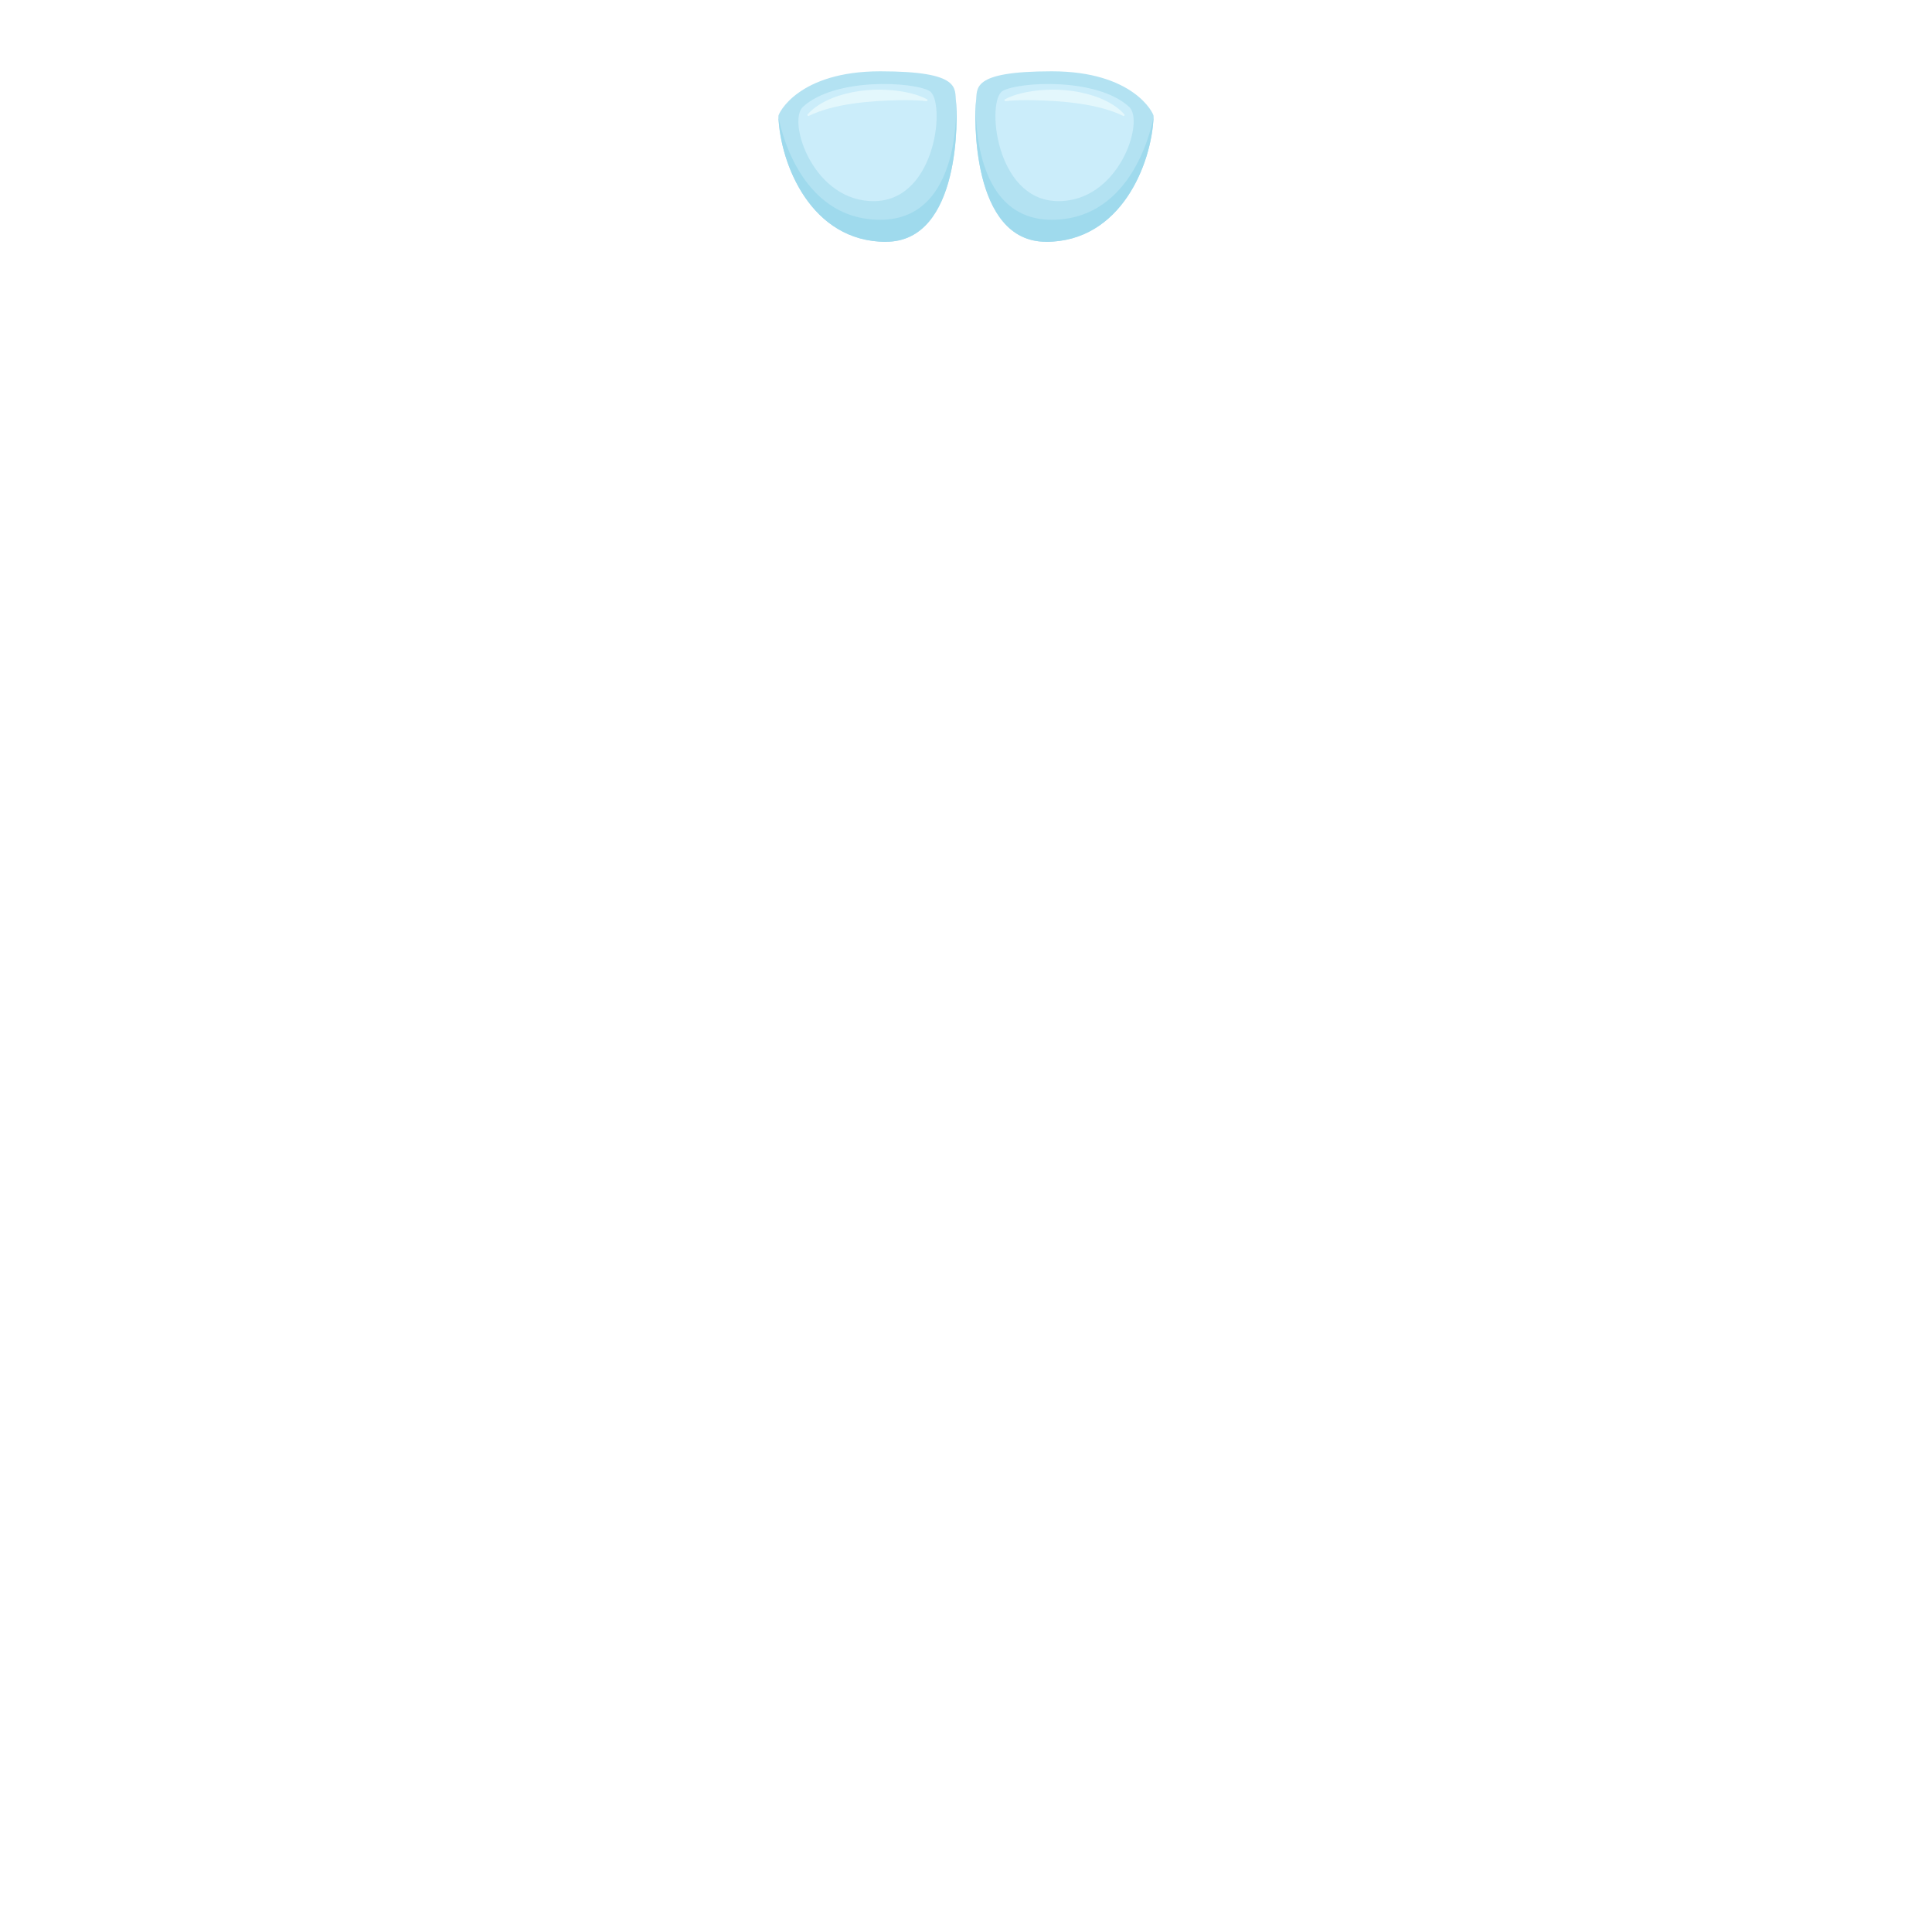
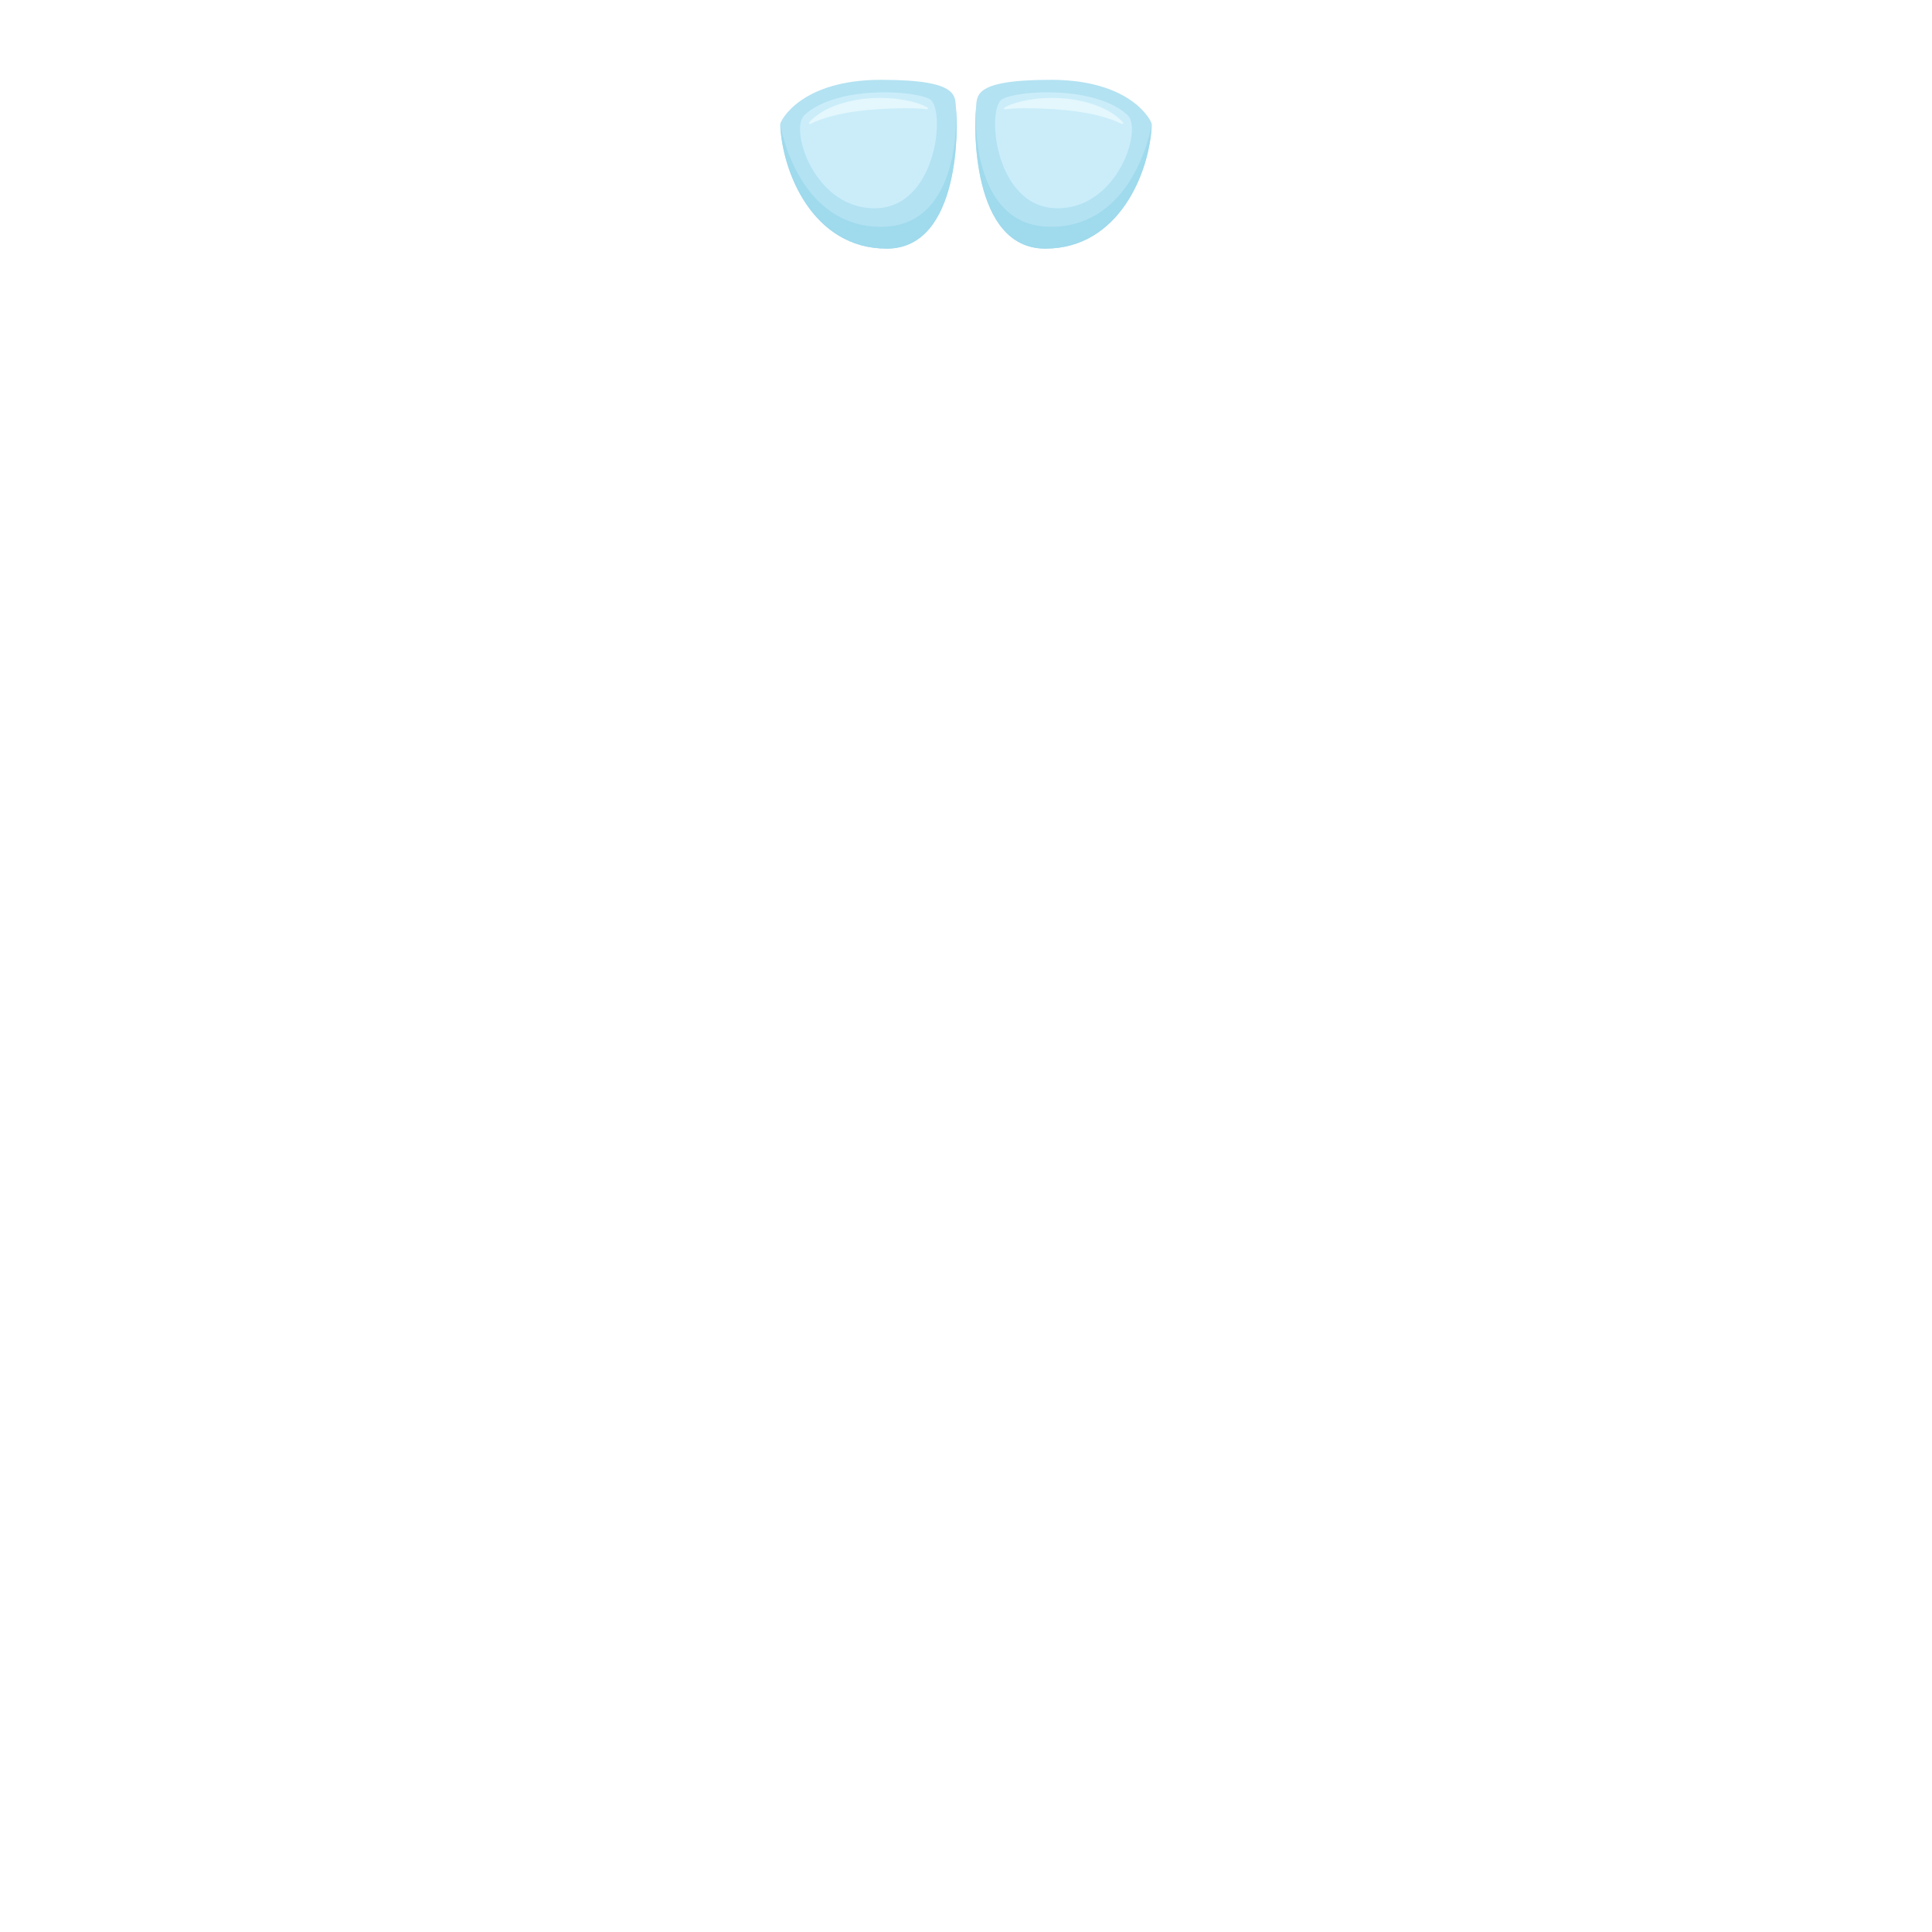
<svg xmlns="http://www.w3.org/2000/svg" id="Layer_1" data-name="Layer 1" viewBox="0 0 320 320">
  <defs>
    <style>
      .cls-1 {
        fill: #b3e2f2;
      }

      .cls-2 {
        fill: #e3f7fc;
      }

      .cls-3 {
        fill: none;
      }

      .cls-4 {
        fill: #9fdaed;
      }

      .cls-5 {
        fill: #cbedfa;
      }
    </style>
  </defs>
  <rect class="cls-3" width="320" height="320" />
-   <g id="_8bulan" data-name="8bulan">
+   <g id="_8" data-name="8">
    <g>
      <g>
-         <path class="cls-1" d="m146.74,40.05c-12.44,0-17.52-12.96-17.81-20.78,0-.04,0-.06,0-.06,0-.44,3.32-7.4,16.86-7.4s12.29,2.85,12.56,5.04c.27,2.2.87,23.2-11.61,23.2Z" />
-         <path class="cls-4" d="m146.74,40.05c-12.42,0-17.5-12.9-17.81-20.73.18,1,3.16,17.08,16.89,17.08s12.52-19.56,12.52-19.56c.27,2.2.87,23.2-11.61,23.2Z" />
+         <path class="cls-1" d="m146.87,41.18c-12.32,0-17.35-12.83-17.64-20.57,0-.04,0-.06,0-.06,0-.43,3.28-7.33,16.7-7.33s12.16,2.82,12.44,4.99c.27,2.17.86,22.97-11.49,22.97Z" />
+         <path class="cls-4" d="m146.87,41.18c-12.29,0-17.32-12.77-17.63-20.52.17.99,3.13,16.91,16.72,16.91s12.4-19.36,12.4-19.36c.27,2.17.86,22.97-11.49,22.97Z" />
      </g>
-       <path class="cls-5" d="m153.91,15.04c-2.75-1.5-15.59-2.25-20.93,2.67-2.62,2.42,1.76,15.89,12.01,15.6,10.25-.3,11.67-16.76,8.92-18.27Z" />
-       <path class="cls-2" d="m153.45,16.75c.18.02.26-.22.1-.3-2.8-1.58-9.9-2.54-15.73-.19-1.5.61-2.98,1.47-4.05,2.68-.12.13.03.34.19.26,4.15-2.05,10.33-2.52,14.86-2.6,1.19-.02,3.2-.04,4.63.16Z" />
+       <path class="cls-5" d="m153.97,16.41c-2.73-1.49-15.44-2.23-20.72,2.64-2.59,2.39,1.74,15.73,11.89,15.44,10.15-.29,11.55-16.6,8.83-18.08Z" />
+       <path class="cls-2" d="m153.52,18.1c.18.02.25-.21.1-.3-2.77-1.56-9.8-2.51-15.58-.19-1.48.61-2.95,1.45-4.01,2.65-.12.13.03.33.19.26,4.11-2.03,10.23-2.5,14.71-2.58,1.18-.02,3.16-.04,4.59.16Z" />
    </g>
    <g>
      <g>
-         <path class="cls-1" d="m173.26,40.05c12.44,0,17.52-12.96,17.81-20.78,0-.04,0-.06,0-.06,0-.44-3.32-7.4-16.86-7.4s-12.29,2.85-12.56,5.04c-.27,2.2-.87,23.2,11.61,23.2Z" />
-         <path class="cls-4" d="m173.26,40.05c12.42,0,17.5-12.9,17.81-20.73-.18,1-3.16,17.08-16.89,17.08s-12.52-19.56-12.52-19.56c-.27,2.2-.87,23.2,11.61,23.2Z" />
+         <path class="cls-1" d="m173.13,41.18c12.32,0,17.35-12.83,17.64-20.57,0-.04,0-.06,0-.06,0-.43-3.28-7.33-16.7-7.33s-12.16,2.82-12.44,4.99c-.27,2.17-.86,22.97,11.49,22.97Z" />
+         <path class="cls-4" d="m173.13,41.18c12.29,0,17.32-12.77,17.63-20.52-.17.99-3.13,16.91-16.72,16.91s-12.4-19.36-12.4-19.36c-.27,2.17-.86,22.97,11.49,22.97Z" />
      </g>
-       <path class="cls-5" d="m166.1,15.04c2.75-1.5,15.59-2.25,20.93,2.67,2.62,2.42-1.76,15.89-12.01,15.6-10.25-.3-11.67-16.76-8.92-18.27Z" />
-       <path class="cls-2" d="m166.55,16.75c-.18.02-.26-.22-.1-.3,2.8-1.58,9.9-2.54,15.73-.19,1.5.61,2.98,1.47,4.05,2.68.12.13-.03.34-.19.26-4.15-2.05-10.33-2.52-14.86-2.6-1.19-.02-3.2-.04-4.63.16Z" />
+       <path class="cls-5" d="m166.03,16.41c2.73-1.49,15.44-2.23,20.72,2.64,2.59,2.39-1.74,15.73-11.89,15.44-10.15-.29-11.55-16.6-8.83-18.08Z" />
+       <path class="cls-2" d="m166.49,18.1c-.18.02-.25-.21-.1-.3,2.77-1.56,9.8-2.51,15.58-.19,1.48.61,2.95,1.45,4.01,2.65.12.13-.03.33-.19.26-4.11-2.03-10.23-2.5-14.71-2.58-1.18-.02-3.16-.04-4.59.16Z" />
    </g>
  </g>
</svg>
